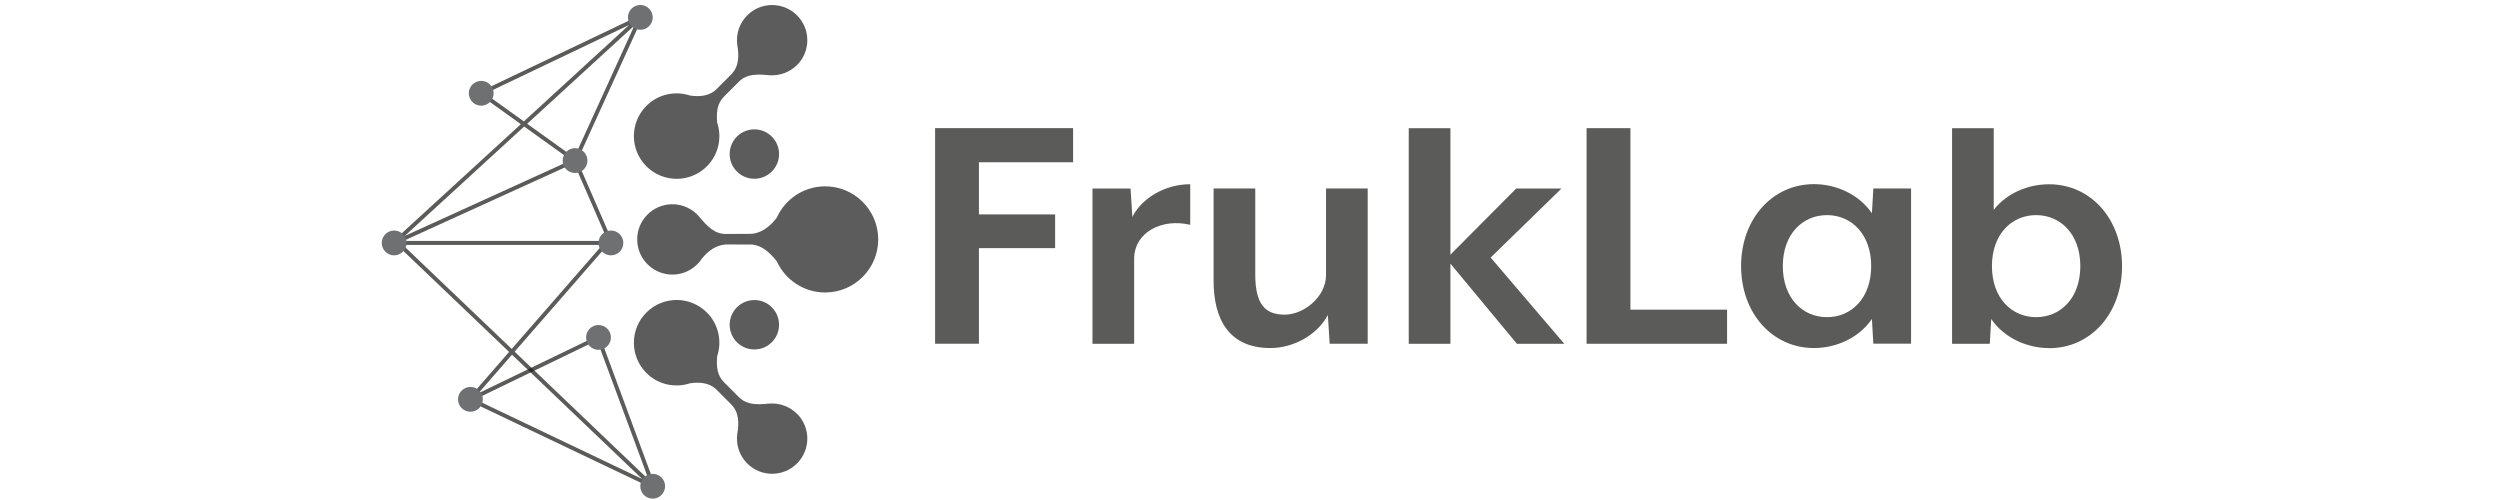
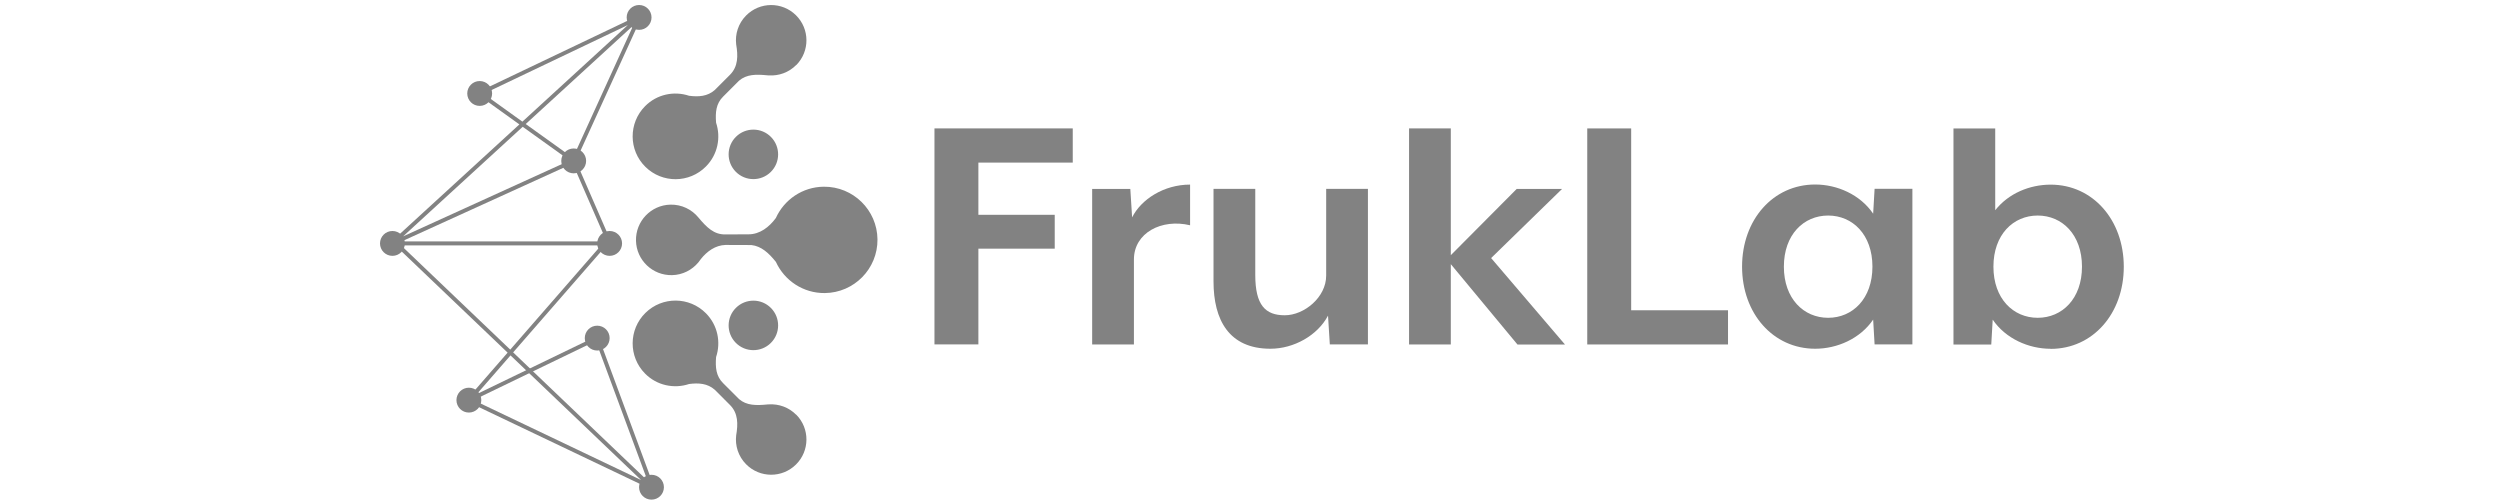
- <svg xmlns="http://www.w3.org/2000/svg" width="501" height="100" viewBox="0 0 501 100" fill="none">
-   <path d="M115.239 32.18L122.428 48.685" stroke="#1D1D1B" stroke-opacity="0.72" stroke-width="0.8" stroke-miterlimit="1" />
-   <path d="M78.987 48.685H121.59L94.275 80.027L130.797 97.442L78.987 47.982" stroke="#1D1D1B" stroke-opacity="0.72" stroke-width="0.8" stroke-miterlimit="1" />
-   <path d="M128.32 3.487L78.987 48.685L115.239 32.18M128.32 3.487L115.239 32.18M128.32 3.487L96.437 18.694L115.239 32.18" stroke="#1D1D1B" stroke-opacity="0.72" stroke-width="0.8" stroke-miterlimit="1" />
-   <path d="M119.941 67.622L94.275 80.027" stroke="#1D1D1B" stroke-opacity="0.72" stroke-width="0.8" stroke-miterlimit="10" />
-   <path d="M196.176 32.523V42.964H211.446V49.73H196.176V68.883H187.392V25.676H215.05V32.514H196.185L196.176 32.523Z" fill="#1D1D1B" fill-opacity="0.72" />
-   <path d="M227.284 51.892V68.892H218.932V37.784H226.563L226.923 43.477C228.725 39.874 233.266 36.919 238.518 36.919V45.054C232.824 43.685 227.284 46.568 227.284 51.892Z" fill="#1D1D1B" fill-opacity="0.72" />
-   <path d="M266.464 68.892L266.104 63.126C264.014 67.09 259.266 69.748 254.581 69.748C246.302 69.748 243.203 63.991 243.203 56.279V37.775H251.554V54.991C251.554 61.036 253.572 63.054 257.455 63.054C261.338 63.054 265.734 59.45 265.734 55.135V37.775H274.086V68.883H266.455L266.464 68.892Z" fill="#1D1D1B" fill-opacity="0.72" />
-   <path d="M303.986 68.892L290.662 52.829V68.892H282.311V25.685H290.662V51.036L303.842 37.784H312.914L298.725 51.613L313.491 68.901H303.986V68.892Z" fill="#1D1D1B" fill-opacity="0.72" />
-   <path d="M317.95 68.892V25.685H326.734V62.054H346.104V68.892H317.941H317.95Z" fill="#1D1D1B" fill-opacity="0.72" />
-   <path d="M375.419 68.892L375.131 63.919C372.536 67.739 367.932 69.748 363.536 69.748C355.113 69.748 348.914 62.694 348.914 53.324C348.914 43.955 355.104 36.901 363.536 36.901C367.932 36.901 372.536 38.919 375.131 42.739L375.419 37.766H382.977V68.874H375.419V68.892ZM366.131 43.108C361.23 43.108 357.275 46.928 357.275 53.333C357.275 59.739 361.239 63.559 366.131 63.559C371.023 63.559 374.987 59.739 374.987 53.333C374.987 46.928 371.023 43.108 366.131 43.108Z" fill="#1D1D1B" fill-opacity="0.72" />
-   <path d="M410.635 69.757C406.239 69.757 401.635 67.739 399.041 63.928L398.752 68.901H391.194V25.694H399.545V42.045C402.212 38.658 406.455 36.928 410.635 36.928C419.059 36.928 425.257 43.982 425.257 53.351C425.257 62.721 419.068 69.775 410.635 69.775V69.757ZM408.041 43.108C403.14 43.108 399.185 46.928 399.185 53.333C399.185 59.739 403.149 63.559 408.041 63.559C412.932 63.559 416.896 59.739 416.896 53.333C416.896 46.928 412.932 43.108 408.041 43.108Z" fill="#1D1D1B" fill-opacity="0.72" />
-   <path d="M159.743 13C158.248 14.514 156.248 15.198 154.284 15.081C154.284 15.081 154.221 15.081 154.185 15.081C154.113 15.081 154.041 15.072 153.969 15.063C151.707 14.838 149.815 14.847 148.311 16.135C146.978 17.468 145.149 19.297 145.122 19.324C143.707 20.721 143.554 22.459 143.716 24.541C144.707 27.505 144.05 30.91 141.698 33.288C138.374 36.658 132.951 36.694 129.581 33.369C126.212 30.045 126.176 24.622 129.5 21.252C131.869 18.847 135.311 18.153 138.311 19.153C140.212 19.405 141.996 19.279 143.437 18.018C144.743 16.703 146.482 14.973 146.518 14.937C148.14 13.288 148.122 11.153 147.734 8.883C147.491 6.838 148.149 4.694 149.716 3.108C152.455 0.333 156.914 0.306 159.689 3.045C162.464 5.784 162.491 10.243 159.752 13.018L159.743 13ZM159.743 82.955C158.248 81.442 156.248 80.757 154.284 80.874C154.284 80.874 154.221 80.874 154.185 80.874C154.113 80.874 154.041 80.883 153.969 80.892C151.707 81.117 149.815 81.108 148.311 79.82C146.978 78.487 145.149 76.658 145.122 76.631C143.707 75.234 143.554 73.496 143.716 71.415C144.707 68.451 144.05 65.045 141.698 62.667C138.374 59.297 132.951 59.261 129.581 62.586C126.212 65.91 126.176 71.333 129.5 74.703C131.869 77.108 135.311 77.802 138.311 76.802C140.212 76.55 141.996 76.676 143.437 77.937C144.743 79.252 146.482 80.982 146.518 81.018C148.14 82.667 148.122 84.802 147.734 87.072C147.491 89.117 148.149 91.261 149.716 92.847C152.455 95.622 156.914 95.649 159.689 92.91C162.464 90.171 162.491 85.712 159.752 82.937L159.743 82.955ZM154.653 34.396C156.599 32.477 156.617 29.342 154.698 27.396C152.779 25.451 149.644 25.433 147.698 27.351C145.752 29.27 145.734 32.405 147.653 34.351C149.572 36.297 152.707 36.315 154.653 34.396ZM154.653 68.604C156.599 66.685 156.617 63.55 154.698 61.604C152.779 59.658 149.644 59.64 147.698 61.559C145.752 63.477 145.734 66.613 147.653 68.559C149.572 70.504 152.707 70.523 154.653 68.604ZM165.248 37.342C160.978 37.387 157.329 39.946 155.671 43.604C154.338 45.414 152.473 46.865 150.212 46.865L145.572 46.883C143.284 46.937 141.824 45.459 140.194 43.514C138.869 41.892 136.833 40.874 134.581 40.928C130.689 41.018 127.608 44.252 127.698 48.144C127.788 52.036 131.023 55.117 134.914 55.027C137.032 54.982 138.896 54 140.158 52.495C140.158 52.495 140.185 52.468 140.203 52.441C140.365 52.243 140.527 52.027 140.671 51.811C141.914 50.252 143.581 49.054 145.581 48.991L150.77 49.009C152.752 49.225 154.239 50.586 155.68 52.378C157.374 56.09 161.122 58.658 165.464 58.613C171.338 58.55 176.05 53.748 175.996 47.874C175.932 42 171.131 37.288 165.257 37.342H165.248Z" fill="#434343" fill-opacity="0.86" />
-   <path d="M120.338 68.892L131.194 98.207" stroke="#1D1D1B" stroke-opacity="0.72" stroke-width="0.8" stroke-miterlimit="10" />
-   <path d="M128.32 5.973C129.693 5.973 130.806 4.86 130.806 3.486C130.806 2.113 129.693 1 128.32 1C126.947 1 125.833 2.113 125.833 3.486C125.833 4.86 126.947 5.973 128.32 5.973Z" fill="#6E7071" />
-   <path d="M115.239 34.667C116.612 34.667 117.725 33.553 117.725 32.18C117.725 30.807 116.612 29.694 115.239 29.694C113.865 29.694 112.752 30.807 112.752 32.18C112.752 33.553 113.865 34.667 115.239 34.667Z" fill="#6E7071" />
-   <path d="M96.437 21.18C97.81 21.18 98.923 20.067 98.923 18.694C98.923 17.32 97.81 16.207 96.437 16.207C95.064 16.207 93.95 17.32 93.95 18.694C93.95 20.067 95.064 21.18 96.437 21.18Z" fill="#6E7071" />
-   <path d="M122.428 51.171C123.801 51.171 124.914 50.058 124.914 48.685C124.914 47.311 123.801 46.198 122.428 46.198C121.055 46.198 119.941 47.311 119.941 48.685C119.941 50.058 121.055 51.171 122.428 51.171Z" fill="#6E7071" />
-   <path d="M119.941 70.108C121.315 70.108 122.428 68.995 122.428 67.622C122.428 66.248 121.315 65.135 119.941 65.135C118.568 65.135 117.455 66.248 117.455 67.622C117.455 68.995 118.568 70.108 119.941 70.108Z" fill="#6E7071" />
-   <path d="M94.275 82.513C95.648 82.513 96.761 81.4 96.761 80.027C96.761 78.654 95.648 77.54 94.275 77.54C92.902 77.54 91.788 78.654 91.788 80.027C91.788 81.4 92.902 82.513 94.275 82.513Z" fill="#6E7071" />
-   <path d="M130.797 99.928C132.171 99.928 133.284 98.814 133.284 97.441C133.284 96.069 132.171 94.955 130.797 94.955C129.424 94.955 128.311 96.069 128.311 97.441C128.311 98.814 129.424 99.928 130.797 99.928Z" fill="#6E7071" />
-   <path d="M78.987 51.171C80.36 51.171 81.473 50.058 81.473 48.685C81.473 47.311 80.36 46.198 78.987 46.198C77.613 46.198 76.5 47.311 76.5 48.685C76.5 50.058 77.613 51.171 78.987 51.171Z" fill="#6E7071" />
+ <svg xmlns="http://www.w3.org/2000/svg" width="500" height="100" viewBox="0 0 500 100" fill="none">
+   <path d="M114.739 32.18L121.928 48.685" stroke="#828282" stroke-width="0.8" stroke-miterlimit="1" />
+   <path d="M78.487 48.685H121.09L93.775 80.027L130.297 97.442L78.487 47.982" stroke="#828282" stroke-width="0.8" stroke-miterlimit="1" />
+   <path d="M127.82 3.487L78.487 48.685L114.739 32.18M127.82 3.487L114.739 32.18M127.82 3.487L95.937 18.694L114.739 32.18" stroke="#828282" stroke-width="0.8" stroke-miterlimit="1" />
+   <path d="M119.441 67.622L93.775 80.027" stroke="#828282" stroke-width="0.8" stroke-miterlimit="10" />
+   <path d="M195.676 32.523V42.964H210.946V49.73H195.676V68.883H186.892V25.676H214.55V32.514H195.685L195.676 32.523Z" fill="#828282" />
+   <path d="M226.784 51.892V68.892H218.432V37.784H226.063L226.423 43.477C228.225 39.874 232.766 36.919 238.018 36.919V45.054C232.324 43.685 226.784 46.568 226.784 51.892Z" fill="#828282" />
+   <path d="M265.964 68.892L265.604 63.126C263.514 67.09 258.766 69.748 254.081 69.748C245.802 69.748 242.703 63.991 242.703 56.279V37.775H251.054V54.991C251.054 61.036 253.072 63.054 256.955 63.054C260.838 63.054 265.234 59.45 265.234 55.135V37.775H273.586V68.883H265.955L265.964 68.892Z" fill="#828282" />
+   <path d="M303.486 68.892L290.162 52.829V68.892H281.811V25.685H290.162V51.036L303.342 37.784H312.414L298.225 51.613L312.991 68.901H303.486V68.892Z" fill="#828282" />
+   <path d="M317.45 68.892V25.685H326.234V62.054H345.604V68.892H317.441H317.45Z" fill="#828282" />
+   <path d="M374.919 68.892L374.631 63.919C372.036 67.739 367.432 69.748 363.036 69.748C354.613 69.748 348.414 62.694 348.414 53.324C348.414 43.955 354.604 36.901 363.036 36.901C367.432 36.901 372.036 38.919 374.631 42.739L374.919 37.766H382.477V68.874H374.919V68.892ZM365.631 43.108C360.73 43.108 356.775 46.928 356.775 53.333C356.775 59.739 360.739 63.559 365.631 63.559C370.523 63.559 374.487 59.739 374.487 53.333C374.487 46.928 370.523 43.108 365.631 43.108Z" fill="#828282" />
+   <path d="M410.135 69.757C405.739 69.757 401.135 67.739 398.541 63.928L398.252 68.901H390.694V25.694H399.045V42.045C401.712 38.658 405.955 36.928 410.135 36.928C418.559 36.928 424.757 43.982 424.757 53.351C424.757 62.721 418.568 69.775 410.135 69.775V69.757ZM407.541 43.108C402.64 43.108 398.685 46.928 398.685 53.333C398.685 59.739 402.649 63.559 407.541 63.559C412.432 63.559 416.396 59.739 416.396 53.333C416.396 46.928 412.432 43.108 407.541 43.108Z" fill="#828282" />
+   <path d="M159.243 13C157.748 14.514 155.748 15.198 153.784 15.081C153.784 15.081 153.721 15.081 153.685 15.081C153.613 15.081 153.541 15.072 153.469 15.063C151.207 14.838 149.315 14.847 147.811 16.135C146.478 17.468 144.649 19.297 144.622 19.324C143.207 20.721 143.054 22.459 143.216 24.541C144.207 27.505 143.55 30.91 141.198 33.288C137.874 36.658 132.451 36.694 129.081 33.369C125.712 30.045 125.676 24.622 129 21.252C131.369 18.847 134.811 18.153 137.811 19.153C139.712 19.405 141.496 19.279 142.937 18.018C144.243 16.703 145.982 14.973 146.018 14.937C147.64 13.288 147.622 11.153 147.234 8.883C146.991 6.838 147.649 4.694 149.216 3.108C151.955 0.333 156.414 0.306 159.189 3.045C161.964 5.784 161.991 10.243 159.252 13.018L159.243 13ZM159.243 82.955C157.748 81.442 155.748 80.757 153.784 80.874C153.784 80.874 153.721 80.874 153.685 80.874C153.613 80.874 153.541 80.883 153.469 80.892C151.207 81.117 149.315 81.108 147.811 79.82C146.478 78.487 144.649 76.658 144.622 76.631C143.207 75.234 143.054 73.496 143.216 71.415C144.207 68.451 143.55 65.045 141.198 62.667C137.874 59.297 132.451 59.261 129.081 62.586C125.712 65.91 125.676 71.333 129 74.703C131.369 77.108 134.811 77.802 137.811 76.802C139.712 76.55 141.496 76.676 142.937 77.937C144.243 79.252 145.982 80.982 146.018 81.018C147.64 82.667 147.622 84.802 147.234 87.072C146.991 89.117 147.649 91.261 149.216 92.847C151.955 95.622 156.414 95.649 159.189 92.91C161.964 90.171 161.991 85.712 159.252 82.937L159.243 82.955ZM154.153 34.396C156.099 32.477 156.117 29.342 154.198 27.396C152.279 25.451 149.144 25.433 147.198 27.351C145.252 29.27 145.234 32.405 147.153 34.351C149.072 36.297 152.207 36.315 154.153 34.396ZM154.153 68.604C156.099 66.685 156.117 63.55 154.198 61.604C152.279 59.658 149.144 59.64 147.198 61.559C145.252 63.477 145.234 66.613 147.153 68.559C149.072 70.504 152.207 70.523 154.153 68.604ZM164.748 37.342C160.478 37.387 156.829 39.946 155.171 43.604C153.838 45.414 151.973 46.865 149.712 46.865L145.072 46.883C142.784 46.937 141.324 45.459 139.694 43.514C138.369 41.892 136.333 40.874 134.081 40.928C130.189 41.018 127.108 44.252 127.198 48.144C127.288 52.036 130.523 55.117 134.414 55.027C136.532 54.982 138.396 54 139.658 52.495C139.658 52.495 139.685 52.468 139.703 52.441C139.865 52.243 140.027 52.027 140.171 51.811C141.414 50.252 143.081 49.054 145.081 48.991L150.27 49.009C152.252 49.225 153.739 50.586 155.18 52.378C156.874 56.09 160.622 58.658 164.964 58.613C170.838 58.55 175.55 53.748 175.496 47.874C175.432 42 170.631 37.288 164.757 37.342H164.748Z" fill="#828282" />
+   <path d="M119.838 68.892L130.694 98.207" stroke="#828282" stroke-width="0.8" stroke-miterlimit="10" />
+   <path d="M127.82 5.973C129.193 5.973 130.306 4.86 130.306 3.486C130.306 2.113 129.193 1 127.82 1C126.447 1 125.333 2.113 125.333 3.486C125.333 4.86 126.447 5.973 127.82 5.973Z" fill="#828282" />
+   <path d="M114.739 34.667C116.112 34.667 117.225 33.553 117.225 32.18C117.225 30.807 116.112 29.694 114.739 29.694C113.365 29.694 112.252 30.807 112.252 32.18C112.252 33.553 113.365 34.667 114.739 34.667Z" fill="#828282" />
+   <path d="M95.937 21.18C97.31 21.18 98.423 20.067 98.423 18.694C98.423 17.32 97.31 16.207 95.937 16.207C94.564 16.207 93.45 17.32 93.45 18.694C93.45 20.067 94.564 21.18 95.937 21.18Z" fill="#828282" />
+   <path d="M121.928 51.171C123.301 51.171 124.414 50.058 124.414 48.685C124.414 47.311 123.301 46.198 121.928 46.198C120.555 46.198 119.441 47.311 119.441 48.685C119.441 50.058 120.555 51.171 121.928 51.171Z" fill="#828282" />
+   <path d="M119.441 70.108C120.815 70.108 121.928 68.995 121.928 67.622C121.928 66.248 120.815 65.135 119.441 65.135C118.068 65.135 116.955 66.248 116.955 67.622C116.955 68.995 118.068 70.108 119.441 70.108Z" fill="#828282" />
+   <path d="M93.775 82.513C95.148 82.513 96.261 81.4 96.261 80.027C96.261 78.654 95.148 77.54 93.775 77.54C92.402 77.54 91.288 78.654 91.288 80.027C91.288 81.4 92.402 82.513 93.775 82.513Z" fill="#828282" />
+   <path d="M130.297 99.928C131.671 99.928 132.784 98.814 132.784 97.441C132.784 96.069 131.671 94.955 130.297 94.955C128.924 94.955 127.811 96.069 127.811 97.441C127.811 98.814 128.924 99.928 130.297 99.928Z" fill="#828282" />
+   <path d="M78.487 51.171C79.86 51.171 80.973 50.058 80.973 48.685C80.973 47.311 79.86 46.198 78.487 46.198C77.113 46.198 76 47.311 76 48.685C76 50.058 77.113 51.171 78.487 51.171Z" fill="#828282" />
</svg>
